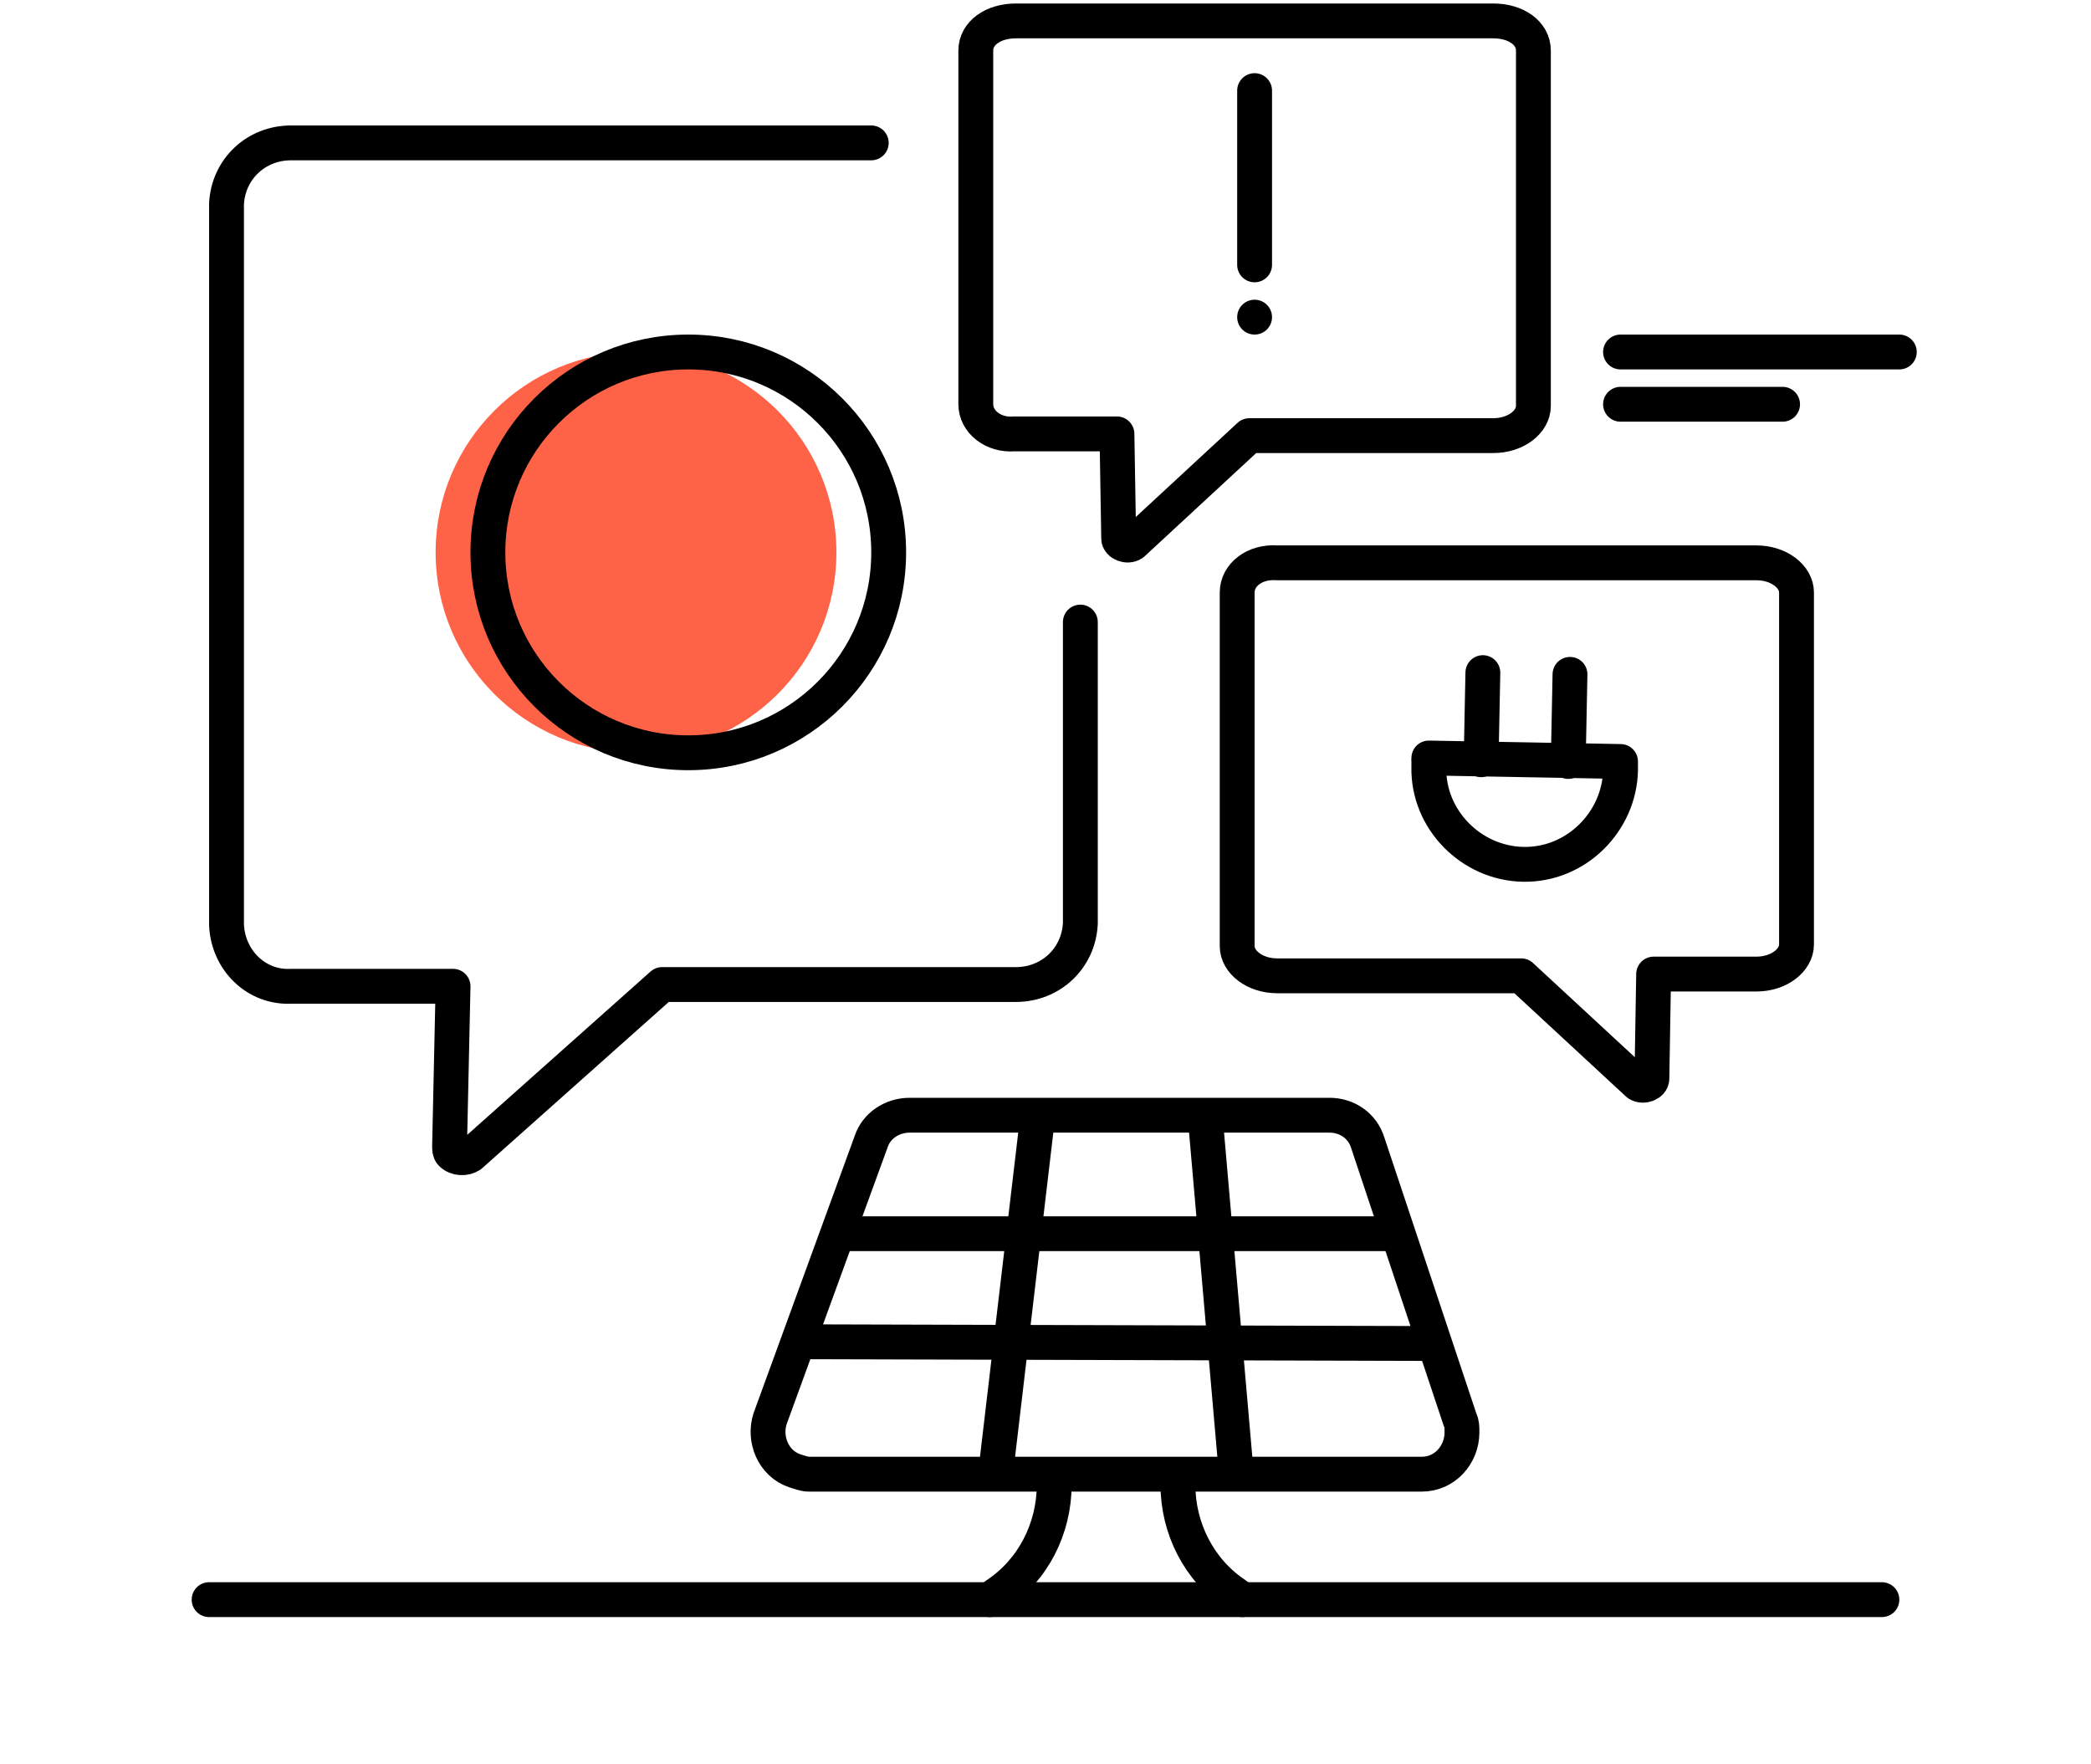
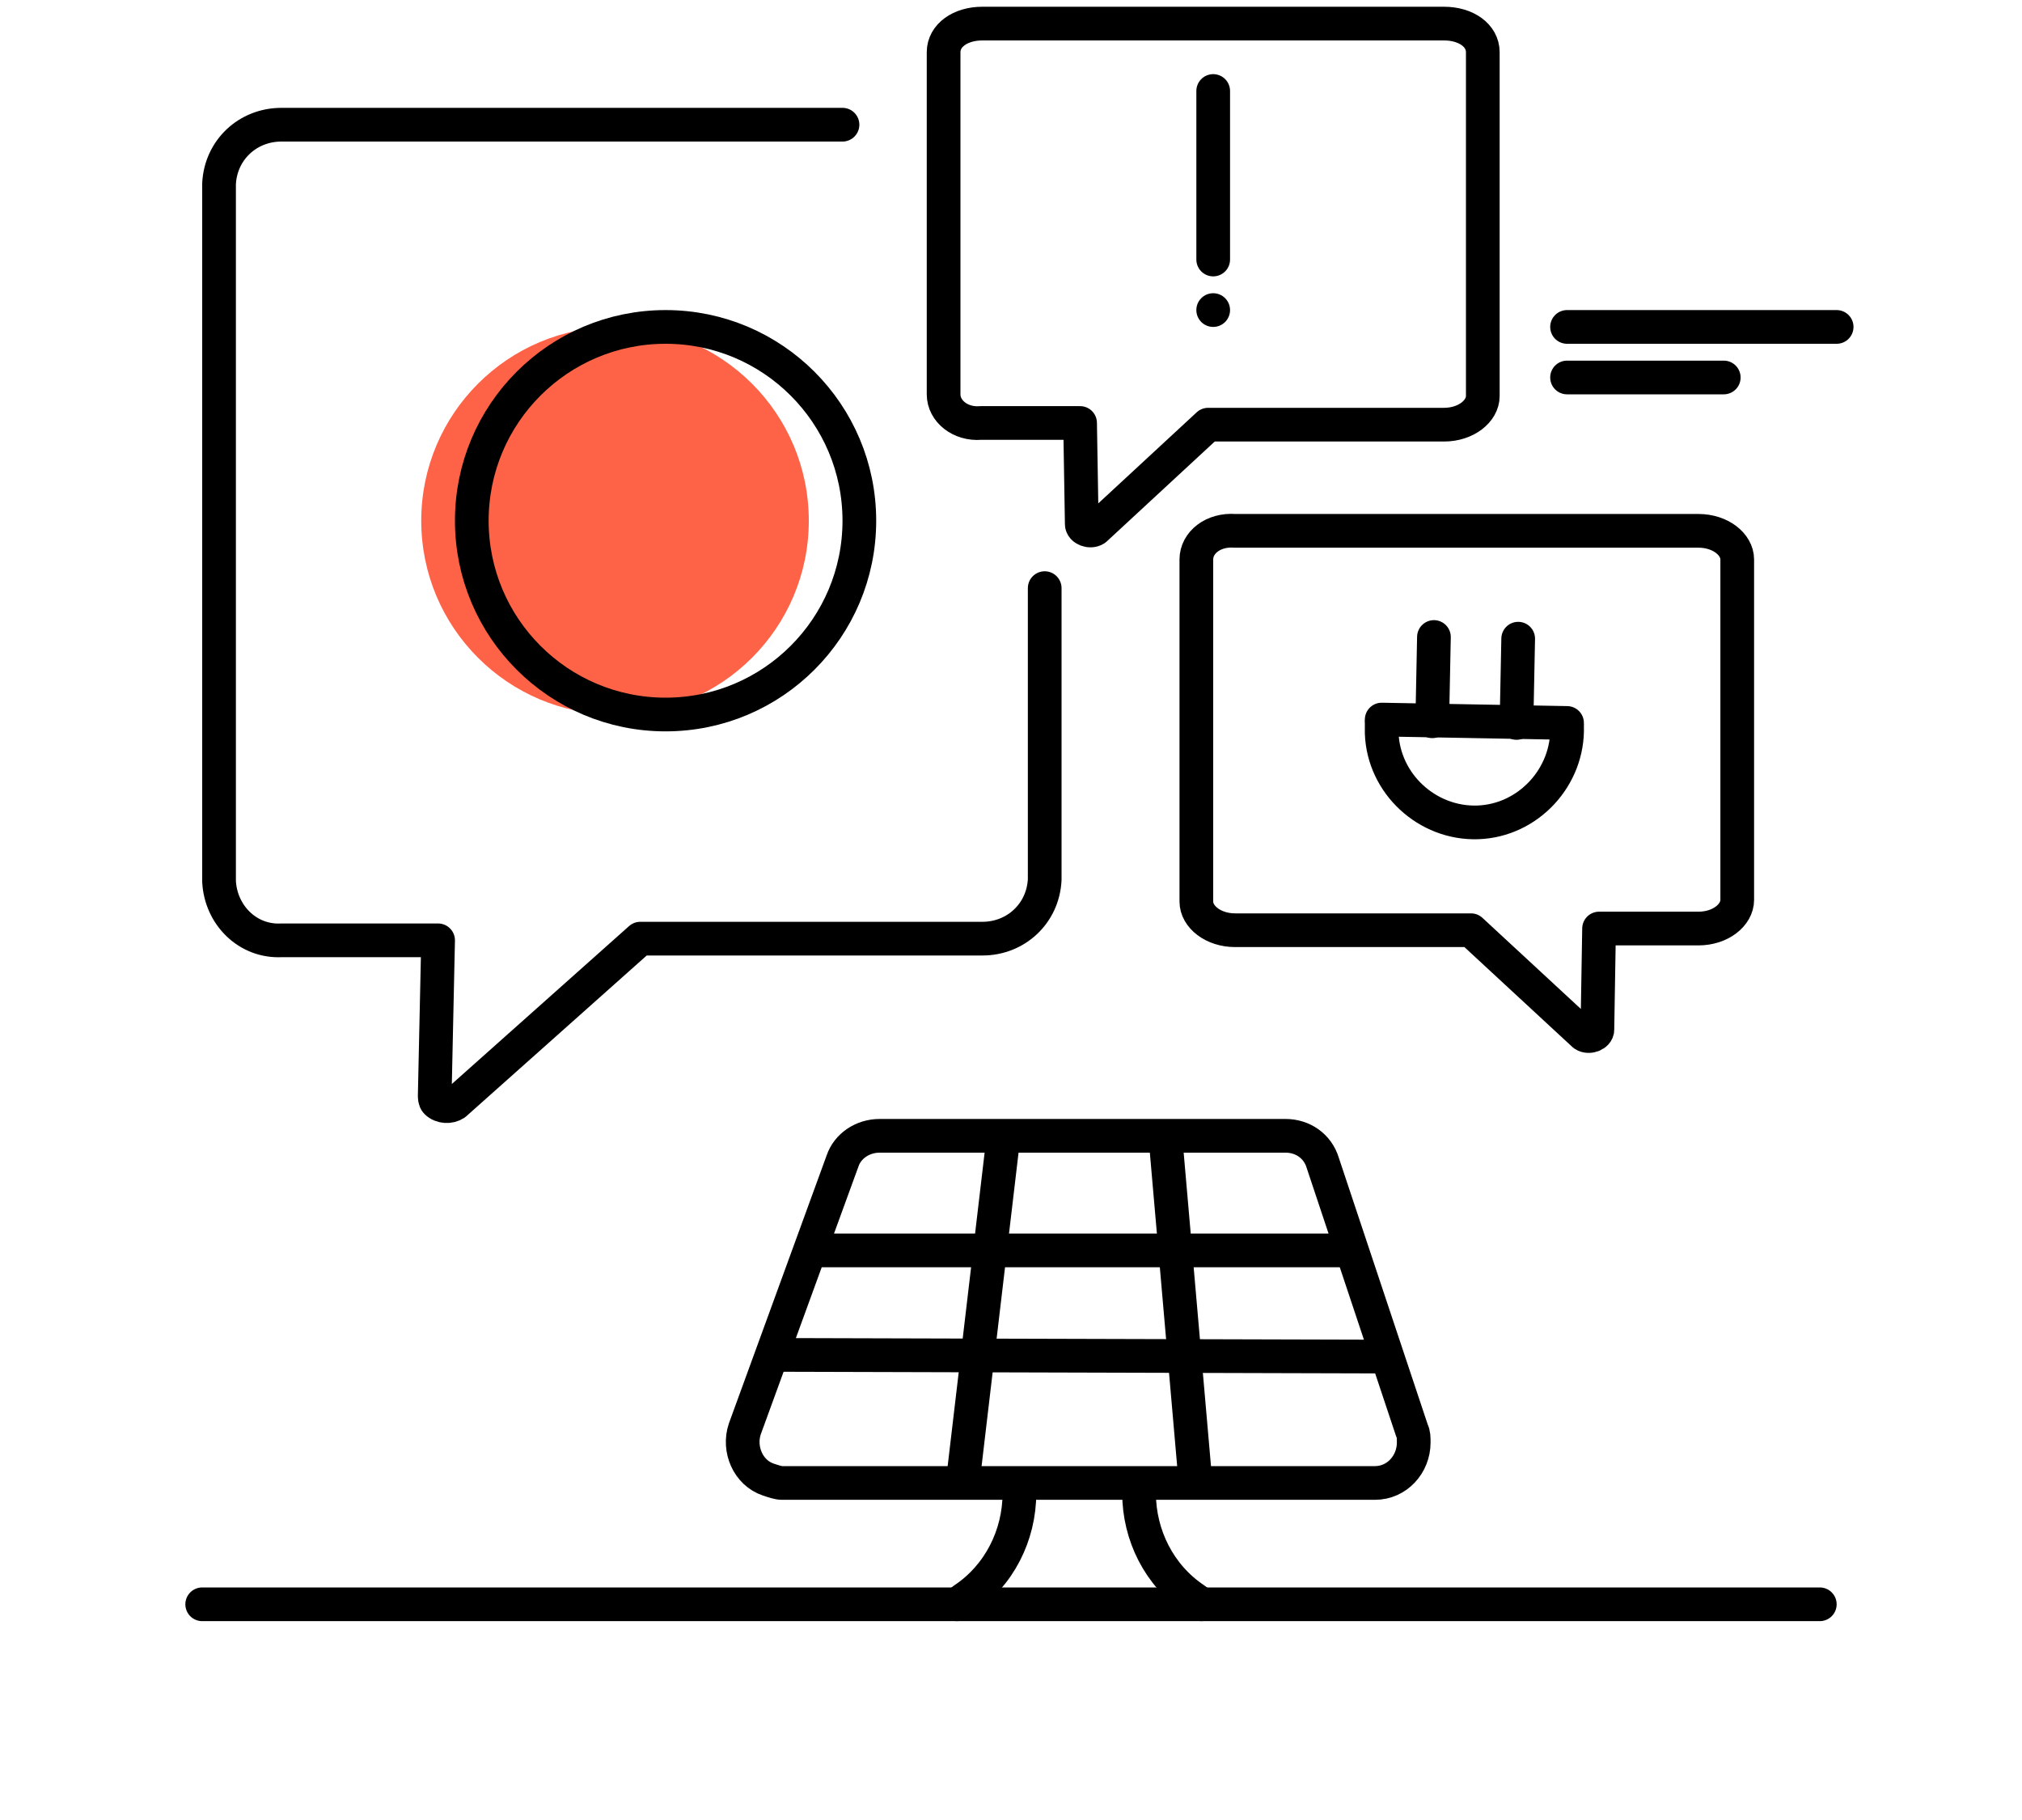
- <svg xmlns="http://www.w3.org/2000/svg" version="1.1" id="Layer_1" x="0px" y="0px" viewBox="0 0 120 101.2" style="enable-background:new 0 0 120 101.2;" xml:space="preserve">
+ <svg xmlns="http://www.w3.org/2000/svg" version="1.1" id="Layer_1" x="0px" y="0px" viewBox="0 0 120 108" style="enable-background:new 0 0 120 108;" xml:space="preserve">
  <style type="text/css">
	.st0{fill:#FF6347;}
	.st1{fill:none;stroke:#000000;stroke-width:2;stroke-linecap:round;stroke-linejoin:round;}
</style>
-   <circle class="st0" cx="36.5" cy="31.7" r="11.5" />
-   <circle class="st1" cx="39.5" cy="31.7" r="11.5" />
-   <path class="st1" d="M46.4,84.6h35.2c1.3,0,2.3-1.1,2.3-2.4c0-0.3,0-0.5-0.1-0.7l-5.3-15.9c-0.3-1-1.2-1.6-2.2-1.6H52.2  c-1,0-1.9,0.6-2.2,1.5l-5.8,15.9c-0.4,1.2,0.2,2.6,1.4,3C45.9,84.5,46.2,84.6,46.4,84.6z" />
-   <line class="st1" x1="48.3" y1="70.8" x2="79.8" y2="70.8" />
-   <line class="st1" x1="46" y1="77" x2="82.1" y2="77.1" />
-   <line class="st1" x1="59.5" y1="64.5" x2="57.2" y2="84" />
-   <line class="st1" x1="69.2" y1="64.5" x2="70.9" y2="84" />
-   <path class="st1" d="M60.5,85.2L60.5,85.2c0,2.5-1.2,4.9-3.3,6.3l-0.4,0.3" />
-   <path class="st1" d="M67.6,85.2L67.6,85.2c0,2.5,1.2,4.9,3.3,6.3l0.4,0.3" />
-   <line class="st1" x1="108" y1="91.8" x2="12" y2="91.8" />
-   <path class="st1" d="M62,35.7V53c-0.1,2-1.7,3.5-3.7,3.5c0,0,0,0,0,0H38l-11,9.8c-0.3,0.2-0.8,0.2-1.1-0.1c-0.1-0.1-0.1-0.3-0.1-0.4  l0.2-9.2h-9.3c-2,0.1-3.6-1.5-3.7-3.5c0,0,0,0,0,0V11.7c0.1-2,1.7-3.5,3.7-3.5c0,0,0,0,0,0H50" />
-   <path class="st1" d="M73.3,56h14l6.7,6.2c0.3,0.2,0.8,0,0.8-0.3l0.1-6h5.9c1.3,0,2.3-0.8,2.3-1.7V34c0-0.9-1-1.7-2.3-1.7H73.3  C72,32.2,71,33,71,34v20.3C71,55.2,72,56,73.3,56z" />
-   <path class="st1" d="M85.7,25h-14L65,31.2c-0.3,0.2-0.8,0-0.8-0.3l-0.1-6h-5.9C57,25,56,24.2,56,23.2V2.9c0-1,1-1.7,2.3-1.7h27.4  C87,1.2,88,1.9,88,2.9v20.4C88,24.2,87,25,85.7,25z" />
-   <line class="st1" x1="93" y1="20.2" x2="109" y2="20.2" />
-   <line class="st1" x1="93" y1="23.2" x2="102.3" y2="23.2" />
-   <line class="st1" x1="72" y1="5.2" x2="72" y2="15.2" />
-   <circle cx="72" cy="18.2" r="1" />
-   <path class="st1" d="M93,43.9c0.1,3-2.3,5.6-5.3,5.7s-5.6-2.3-5.7-5.3l0,0c0-0.2,0-0.4,0-0.6" />
-   <line class="st1" x1="93" y1="43.7" x2="82" y2="43.5" />
-   <line class="st1" x1="85" y1="43.6" x2="85.1" y2="38.6" />
-   <line class="st1" x1="90" y1="43.7" x2="90.1" y2="38.7" />
+   <circle class="st0" cx="36.5" cy="30.9" r="11.5" />
+   <circle class="st1" cx="39.5" cy="30.9" r="11.5" />
+   <path class="st1" d="M46.4,88h35.2c1.3,0,2.3-1.1,2.3-2.4c0-0.3,0-0.5-0.1-0.7L78.5,69c-0.3-1-1.2-1.6-2.2-1.6H52.2  c-1,0-1.9,0.6-2.2,1.5l-5.8,15.9c-0.4,1.2,0.2,2.6,1.4,3C45.9,87.9,46.2,88,46.4,88z" />
+   <line class="st1" x1="48.3" y1="74.2" x2="79.8" y2="74.2" />
+   <line class="st1" x1="46" y1="80.4" x2="82.1" y2="80.5" />
+   <line class="st1" x1="59.5" y1="67.9" x2="57.2" y2="87.4" />
+   <line class="st1" x1="69.2" y1="67.9" x2="70.9" y2="87.4" />
+   <path class="st1" d="M60.5,88.6L60.5,88.6c0,2.5-1.2,4.9-3.3,6.3l-0.4,0.3" />
+   <path class="st1" d="M67.6,88.6L67.6,88.6c0,2.5,1.2,4.9,3.3,6.3l0.4,0.3" />
+   <line class="st1" x1="108" y1="95.2" x2="12" y2="95.2" />
+   <path class="st1" d="M62,34.9v17.3c-0.1,2-1.7,3.5-3.7,3.5l0,0H38l-11,9.8c-0.3,0.2-0.8,0.2-1.1-0.1c-0.1-0.1-0.1-0.3-0.1-0.4  l0.2-9.2h-9.3c-2,0.1-3.6-1.5-3.7-3.5l0,0V10.9c0.1-2,1.7-3.5,3.7-3.5l0,0H50" />
+   <path class="st1" d="M73.3,55.2h14l6.7,6.2c0.3,0.2,0.8,0,0.8-0.3l0.1-6h5.9c1.3,0,2.3-0.8,2.3-1.7V33.2c0-0.9-1-1.7-2.3-1.7H73.3  C72,31.4,71,32.2,71,33.2v20.3C71,54.4,72,55.2,73.3,55.2z" />
+   <path class="st1" d="M85.7,25.2h-14L65,31.4c-0.3,0.2-0.8,0-0.8-0.3l-0.1-6h-5.9C57,25.2,56,24.4,56,23.4V3.1c0-1,1-1.7,2.3-1.7  h27.4C87,1.4,88,2.1,88,3.1v20.4C88,24.4,87,25.2,85.7,25.2z" />
+   <line class="st1" x1="93" y1="19.4" x2="109" y2="19.4" />
+   <line class="st1" x1="93" y1="22.4" x2="102.3" y2="22.4" />
+   <line class="st1" x1="72" y1="5.4" x2="72" y2="15.4" />
+   <circle cx="72" cy="18.4" r="1" />
+   <path class="st1" d="M93,43.1c0.1,3-2.3,5.6-5.3,5.7s-5.6-2.3-5.7-5.3l0,0c0-0.2,0-0.4,0-0.6" />
+   <line class="st1" x1="93" y1="42.9" x2="82" y2="42.7" />
+   <line class="st1" x1="85" y1="42.8" x2="85.1" y2="37.8" />
+   <line class="st1" x1="90" y1="42.9" x2="90.1" y2="37.9" />
</svg>
